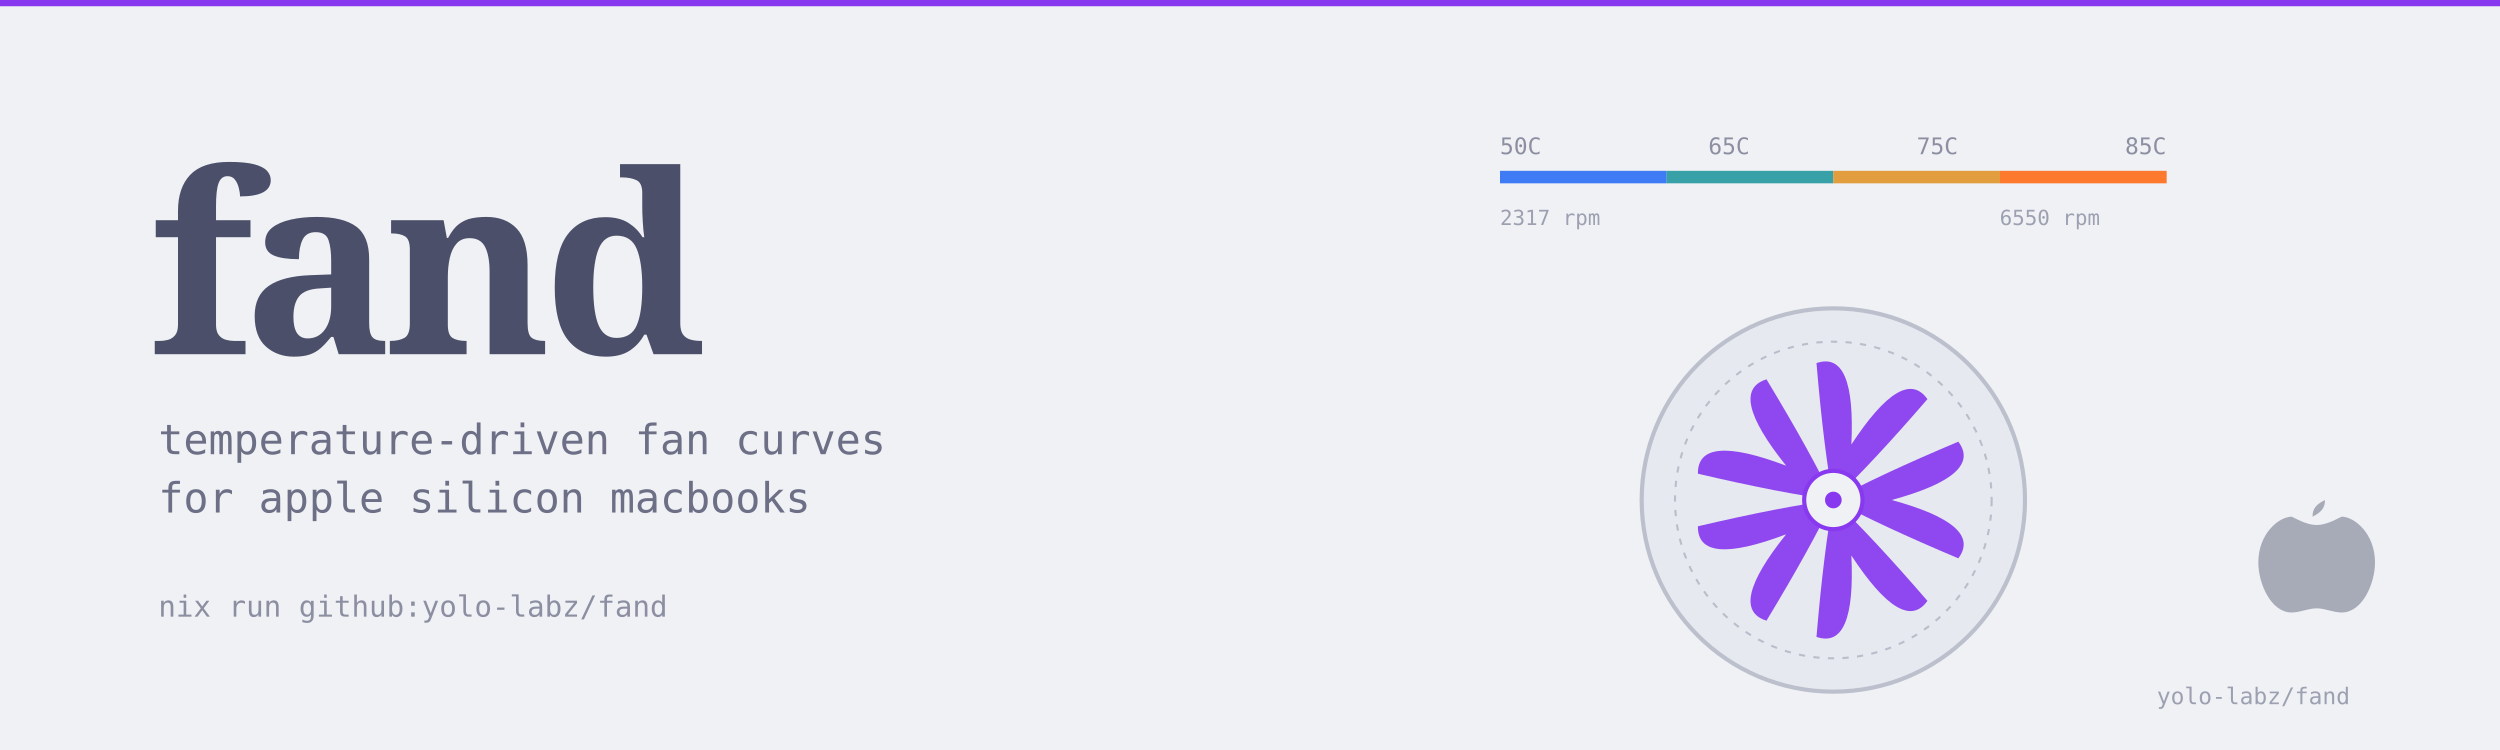
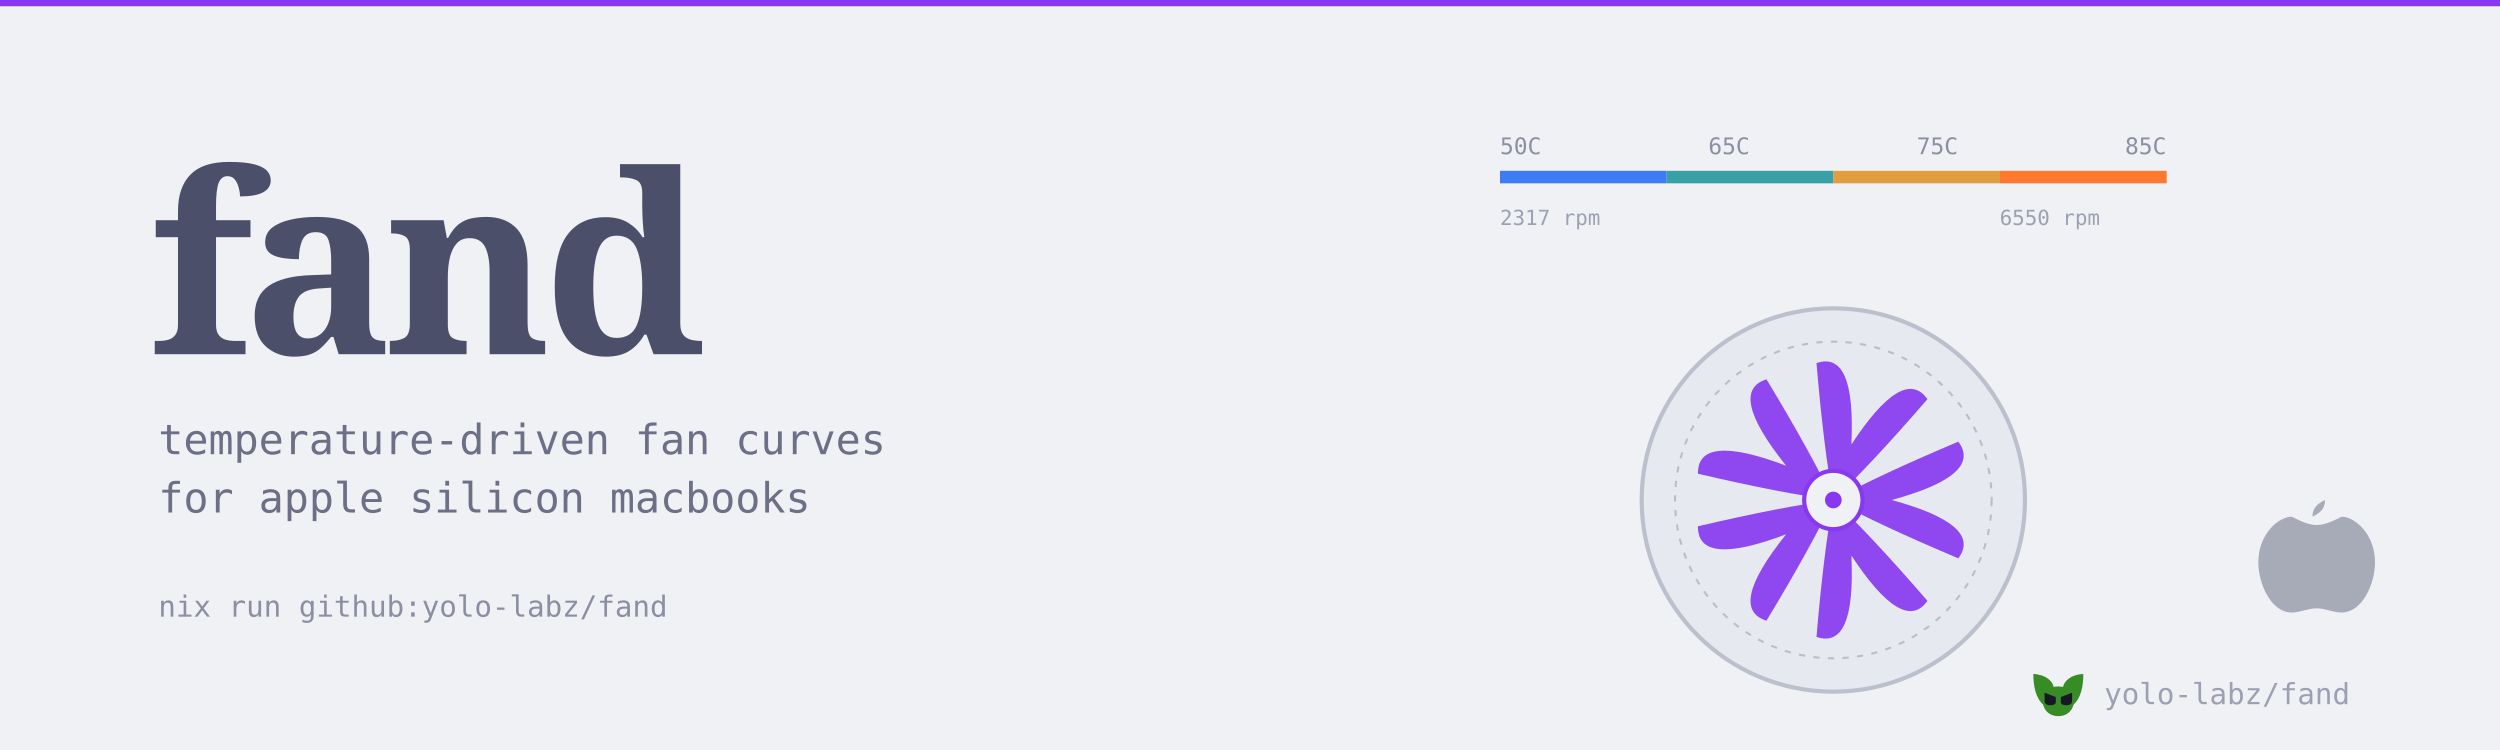
<svg xmlns="http://www.w3.org/2000/svg" viewBox="0 0 1200 360" role="img" aria-labelledby="fand-hero-light-title fand-hero-light-desc">
  <rect width="1200" height="360" fill="#eff1f5" />
  <rect x="0" y="0" width="1200" height="3" fill="#8839ef" />
  <g font-family="ui-serif,Georgia,'Iowan Old Style','Apple Garamond',serif" fill="#4c4f69">
    <text x="72" y="170" font-size="120" font-weight="700" letter-spacing="-4">fand</text>
  </g>
  <g font-family="ui-monospace,'JetBrains Mono','Fira Code',Menlo,monospace" fill="#6c6f85">
    <text x="76" y="218" font-size="20">temperature-driven fan curves</text>
    <text x="76" y="246" font-size="20">for apple silicon macbooks</text>
  </g>
  <g font-family="ui-monospace,'JetBrains Mono','Fira Code',Menlo,monospace" fill="#8c8fa1">
    <text x="76" y="296" font-size="14">nix run github:yolo-labz/fand</text>
  </g>
  <g transform="translate(720,60)">
    <g font-family="ui-monospace,'JetBrains Mono','Fira Code',Menlo,monospace" fill="#8c8fa1">
      <text x="0" y="14" font-size="11">50C</text>
      <text x="100" y="14" font-size="11">65C</text>
      <text x="200" y="14" font-size="11">75C</text>
      <text x="300" y="14" font-size="11">85C</text>
    </g>
    <rect x="0" y="22" width="80" height="6" fill="#1e66f5" opacity="0.85" />
    <rect x="80" y="22" width="80" height="6" fill="#179299" opacity="0.85" />
    <rect x="160" y="22" width="80" height="6" fill="#df8e1d" opacity="0.85" />
    <rect x="240" y="22" width="80" height="6" fill="#fe640b" opacity="0.85" />
    <g font-family="ui-monospace,'JetBrains Mono','Fira Code',Menlo,monospace" fill="#9ca0b0">
      <text x="0" y="48" font-size="10">2317 rpm</text>
      <text x="288" y="48" font-size="10" text-anchor="end">6550 rpm</text>
    </g>
    <g transform="translate(160,180)">
      <circle cx="0" cy="0" r="92" fill="#e6e9ef" stroke="#bcc0cc" stroke-width="2" />
      <circle cx="0" cy="0" r="76" fill="none" stroke="#9ca0b0" stroke-width="1" stroke-dasharray="3 4" opacity="0.6" />
      <g stroke="none" fill="#8839ef">
        <g transform="rotate(0)">
          <path d="M0,0 Q22,-12 60,-28 Q72,-12 28,0 Q72,12 60,28 Q22,12 0,0 Z" opacity="0.92" />
        </g>
        <g transform="rotate(72)">
          <path d="M0,0 Q22,-12 60,-28 Q72,-12 28,0 Q72,12 60,28 Q22,12 0,0 Z" opacity="0.92" />
        </g>
        <g transform="rotate(144)">
          <path d="M0,0 Q22,-12 60,-28 Q72,-12 28,0 Q72,12 60,28 Q22,12 0,0 Z" opacity="0.92" />
        </g>
        <g transform="rotate(216)">
          <path d="M0,0 Q22,-12 60,-28 Q72,-12 28,0 Q72,12 60,28 Q22,12 0,0 Z" opacity="0.92" />
        </g>
        <g transform="rotate(288)">
          <path d="M0,0 Q22,-12 60,-28 Q72,-12 28,0 Q72,12 60,28 Q22,12 0,0 Z" opacity="0.92" />
        </g>
      </g>
      <circle cx="0" cy="0" r="14" fill="#eff1f5" stroke="#8839ef" stroke-width="2" />
      <circle cx="0" cy="0" r="4" fill="#8839ef" />
    </g>
  </g>
  <g transform="translate(1064,248)" fill="#6c6f85" opacity="0.55">
    <path d="M48,4 C52,4 56,2 60,0 C66,0 76,8 76,22 C76,32 70,46 60,46 C56,46 52,44 48,44 C44,44 40,46 36,46 C26,46 20,32 20,22 C20,8 30,0 36,0 C40,2 44,4 48,4 Z" />
    <path d="M52,-8 C52,-4 50,-2 46,0 C46,-4 48,-6 52,-8 Z" />
  </g>
  <g font-family="ui-monospace,'JetBrains Mono','Fira Code',Menlo,monospace" fill="#9ca0b0">
-     <text x="1128" y="338" font-size="11" text-anchor="end">yolo-labz/fand</text>
+     <text x="1128" y="338" font-size="14" text-anchor="end">yolo-labz/fand</text>
+   </g>
+   <g transform="translate(976 322) scale(1.5)">
+     <g fill="#388c26" stroke="#388c26" stroke-width="0" shape-rendering="geometricPrecision">
+       <path d="M0 1 C4 1.2 6.6 3.4 6.6 6 L3.4 11 C0.8 9 0 5 0 1 Z" />
+       <path d="M16 1 C12 1.2 9.4 3.4 9.4 6 L12.6 11 C15.2 9 16 5 16 1 Z" />
+       <path d="M3 9.5 C3 6.6 5 5 8 5 C11 5 13 6.6 13 9.5 C13 12.4 11 14.5 8 14.5 C5 14.5 3 12.4 3 9.5 Z" />
+     </g>
+     <path d="M3.6 7 L7.2 8.4 L7.2 10 Q7.2 11 5.4 11 Q3.6 11 3.6 9.6 Z" fill="#181825" />
+     <path d="M12.4 7 L8.8 8.4 L8.8 10 Q8.8 11 10.6 11 Q12.4 11 12.4 9.6 Z" fill="#181825" />
  </g>
</svg>
